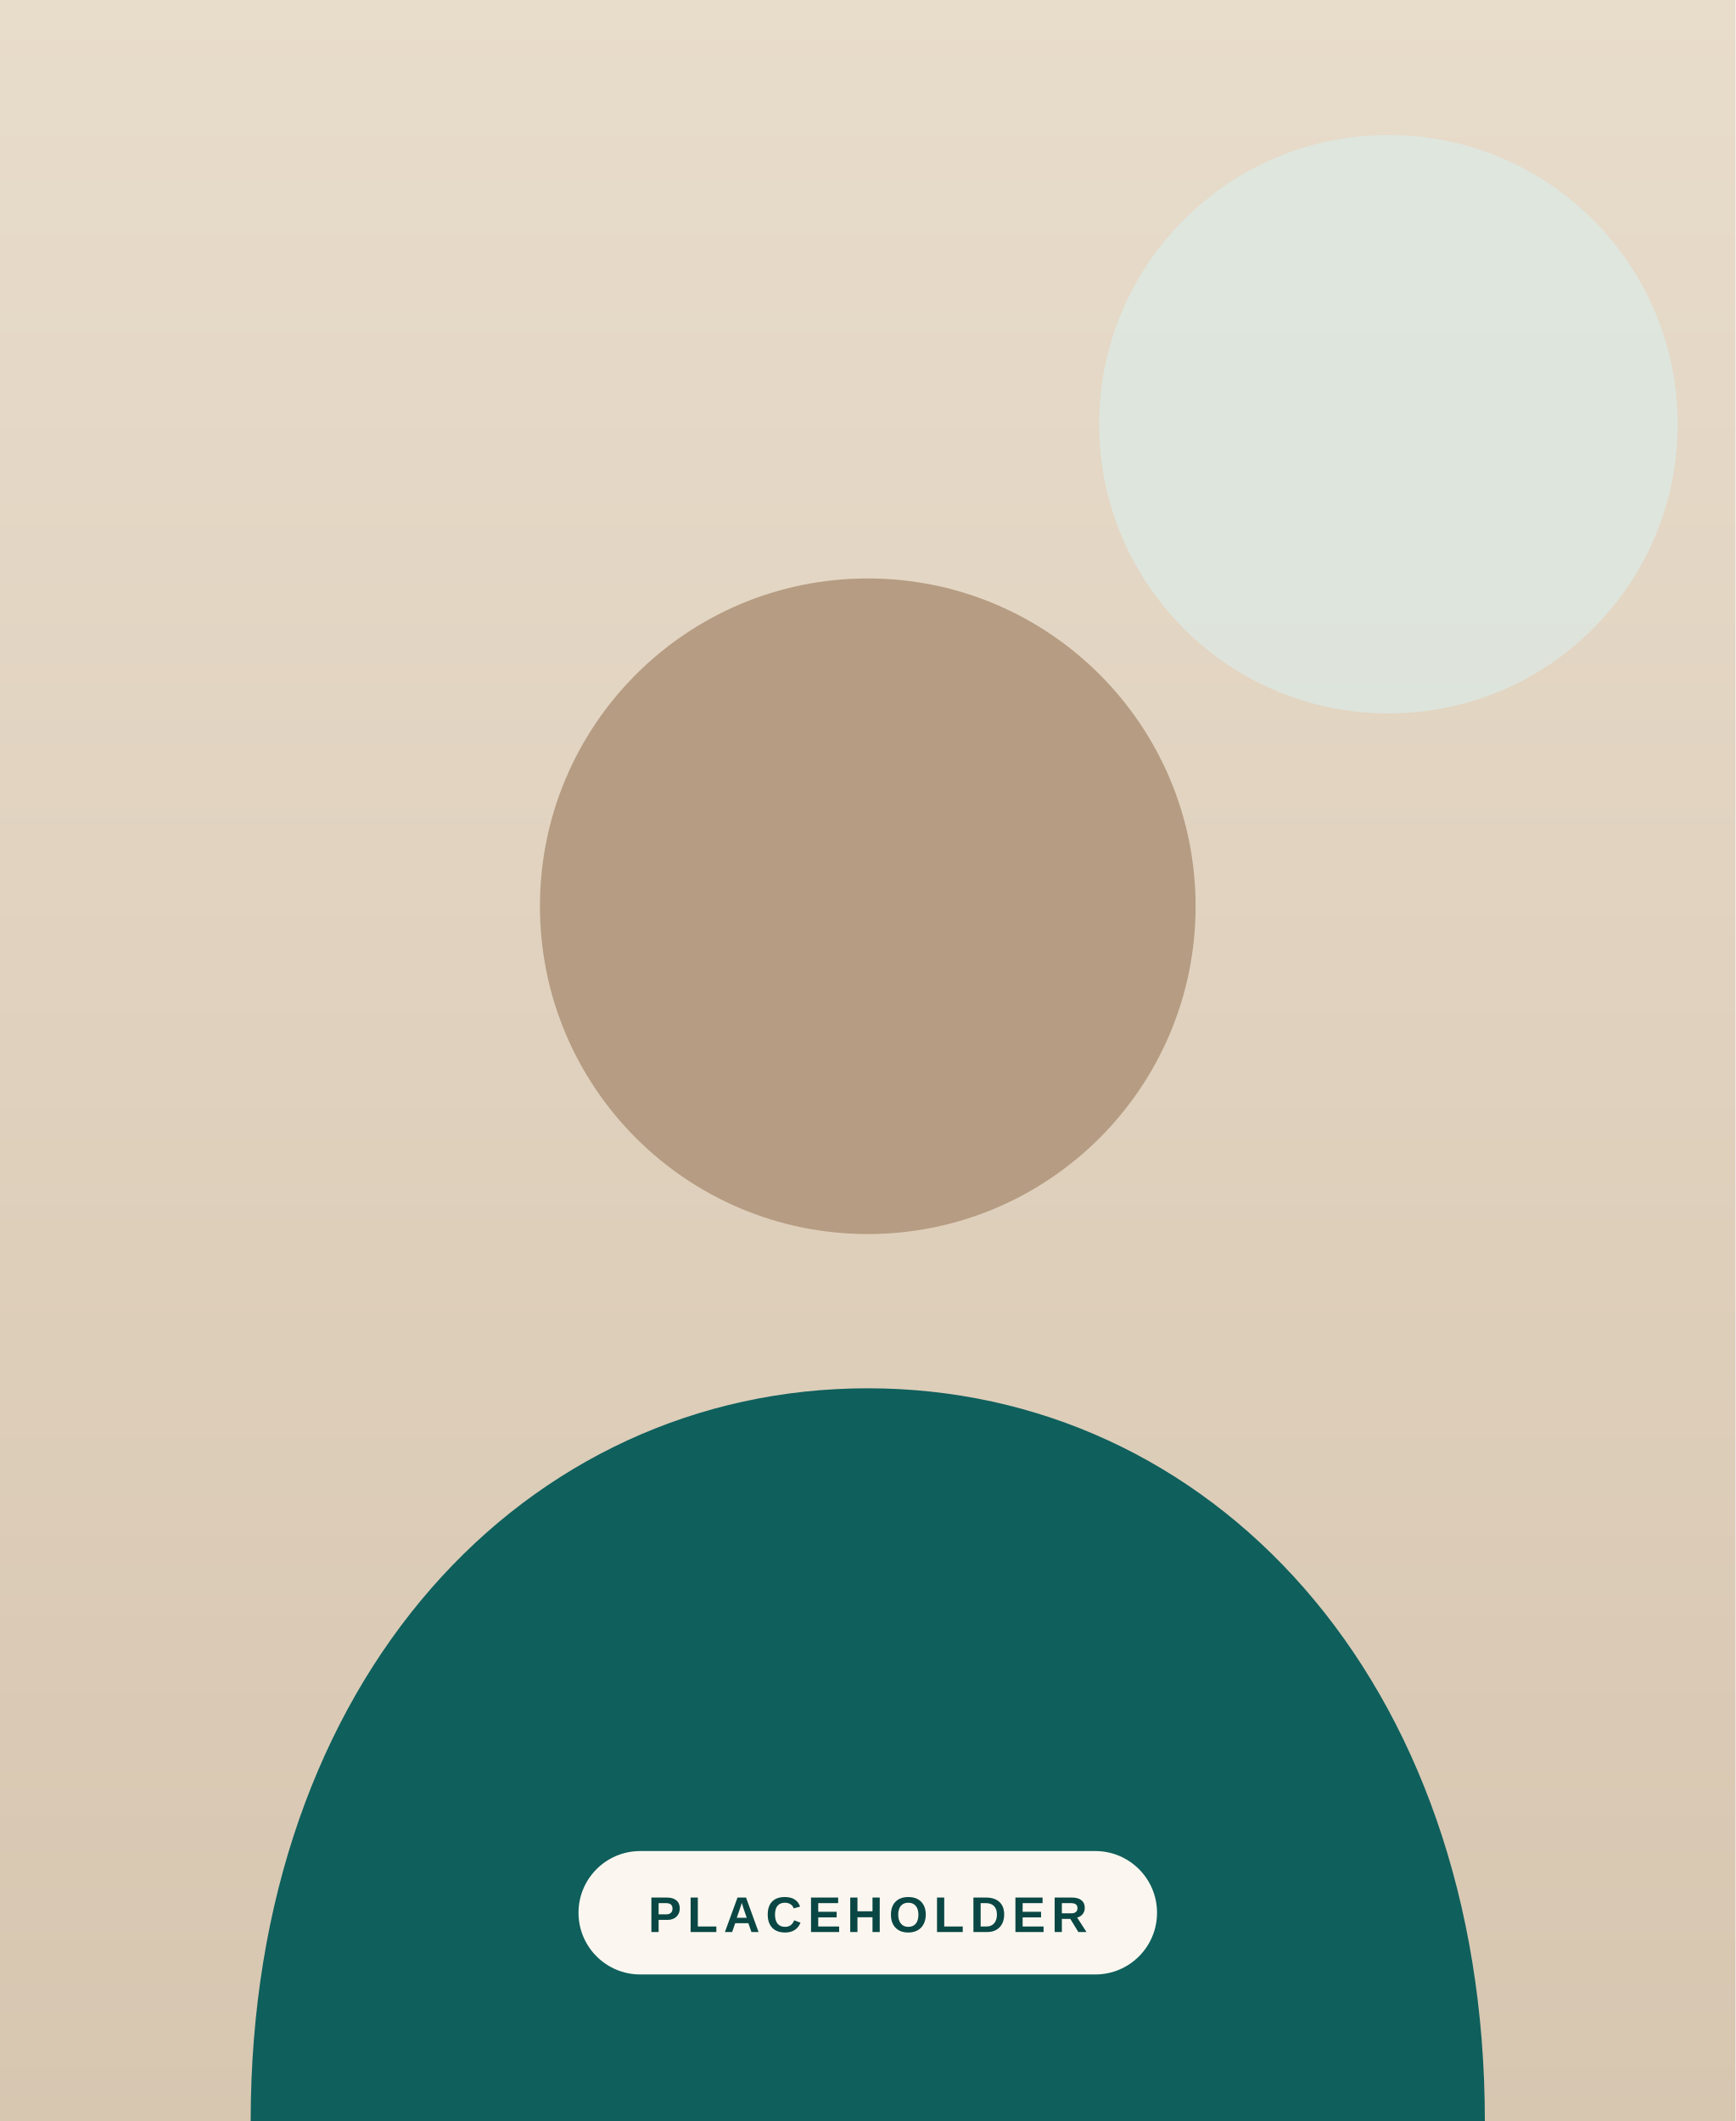
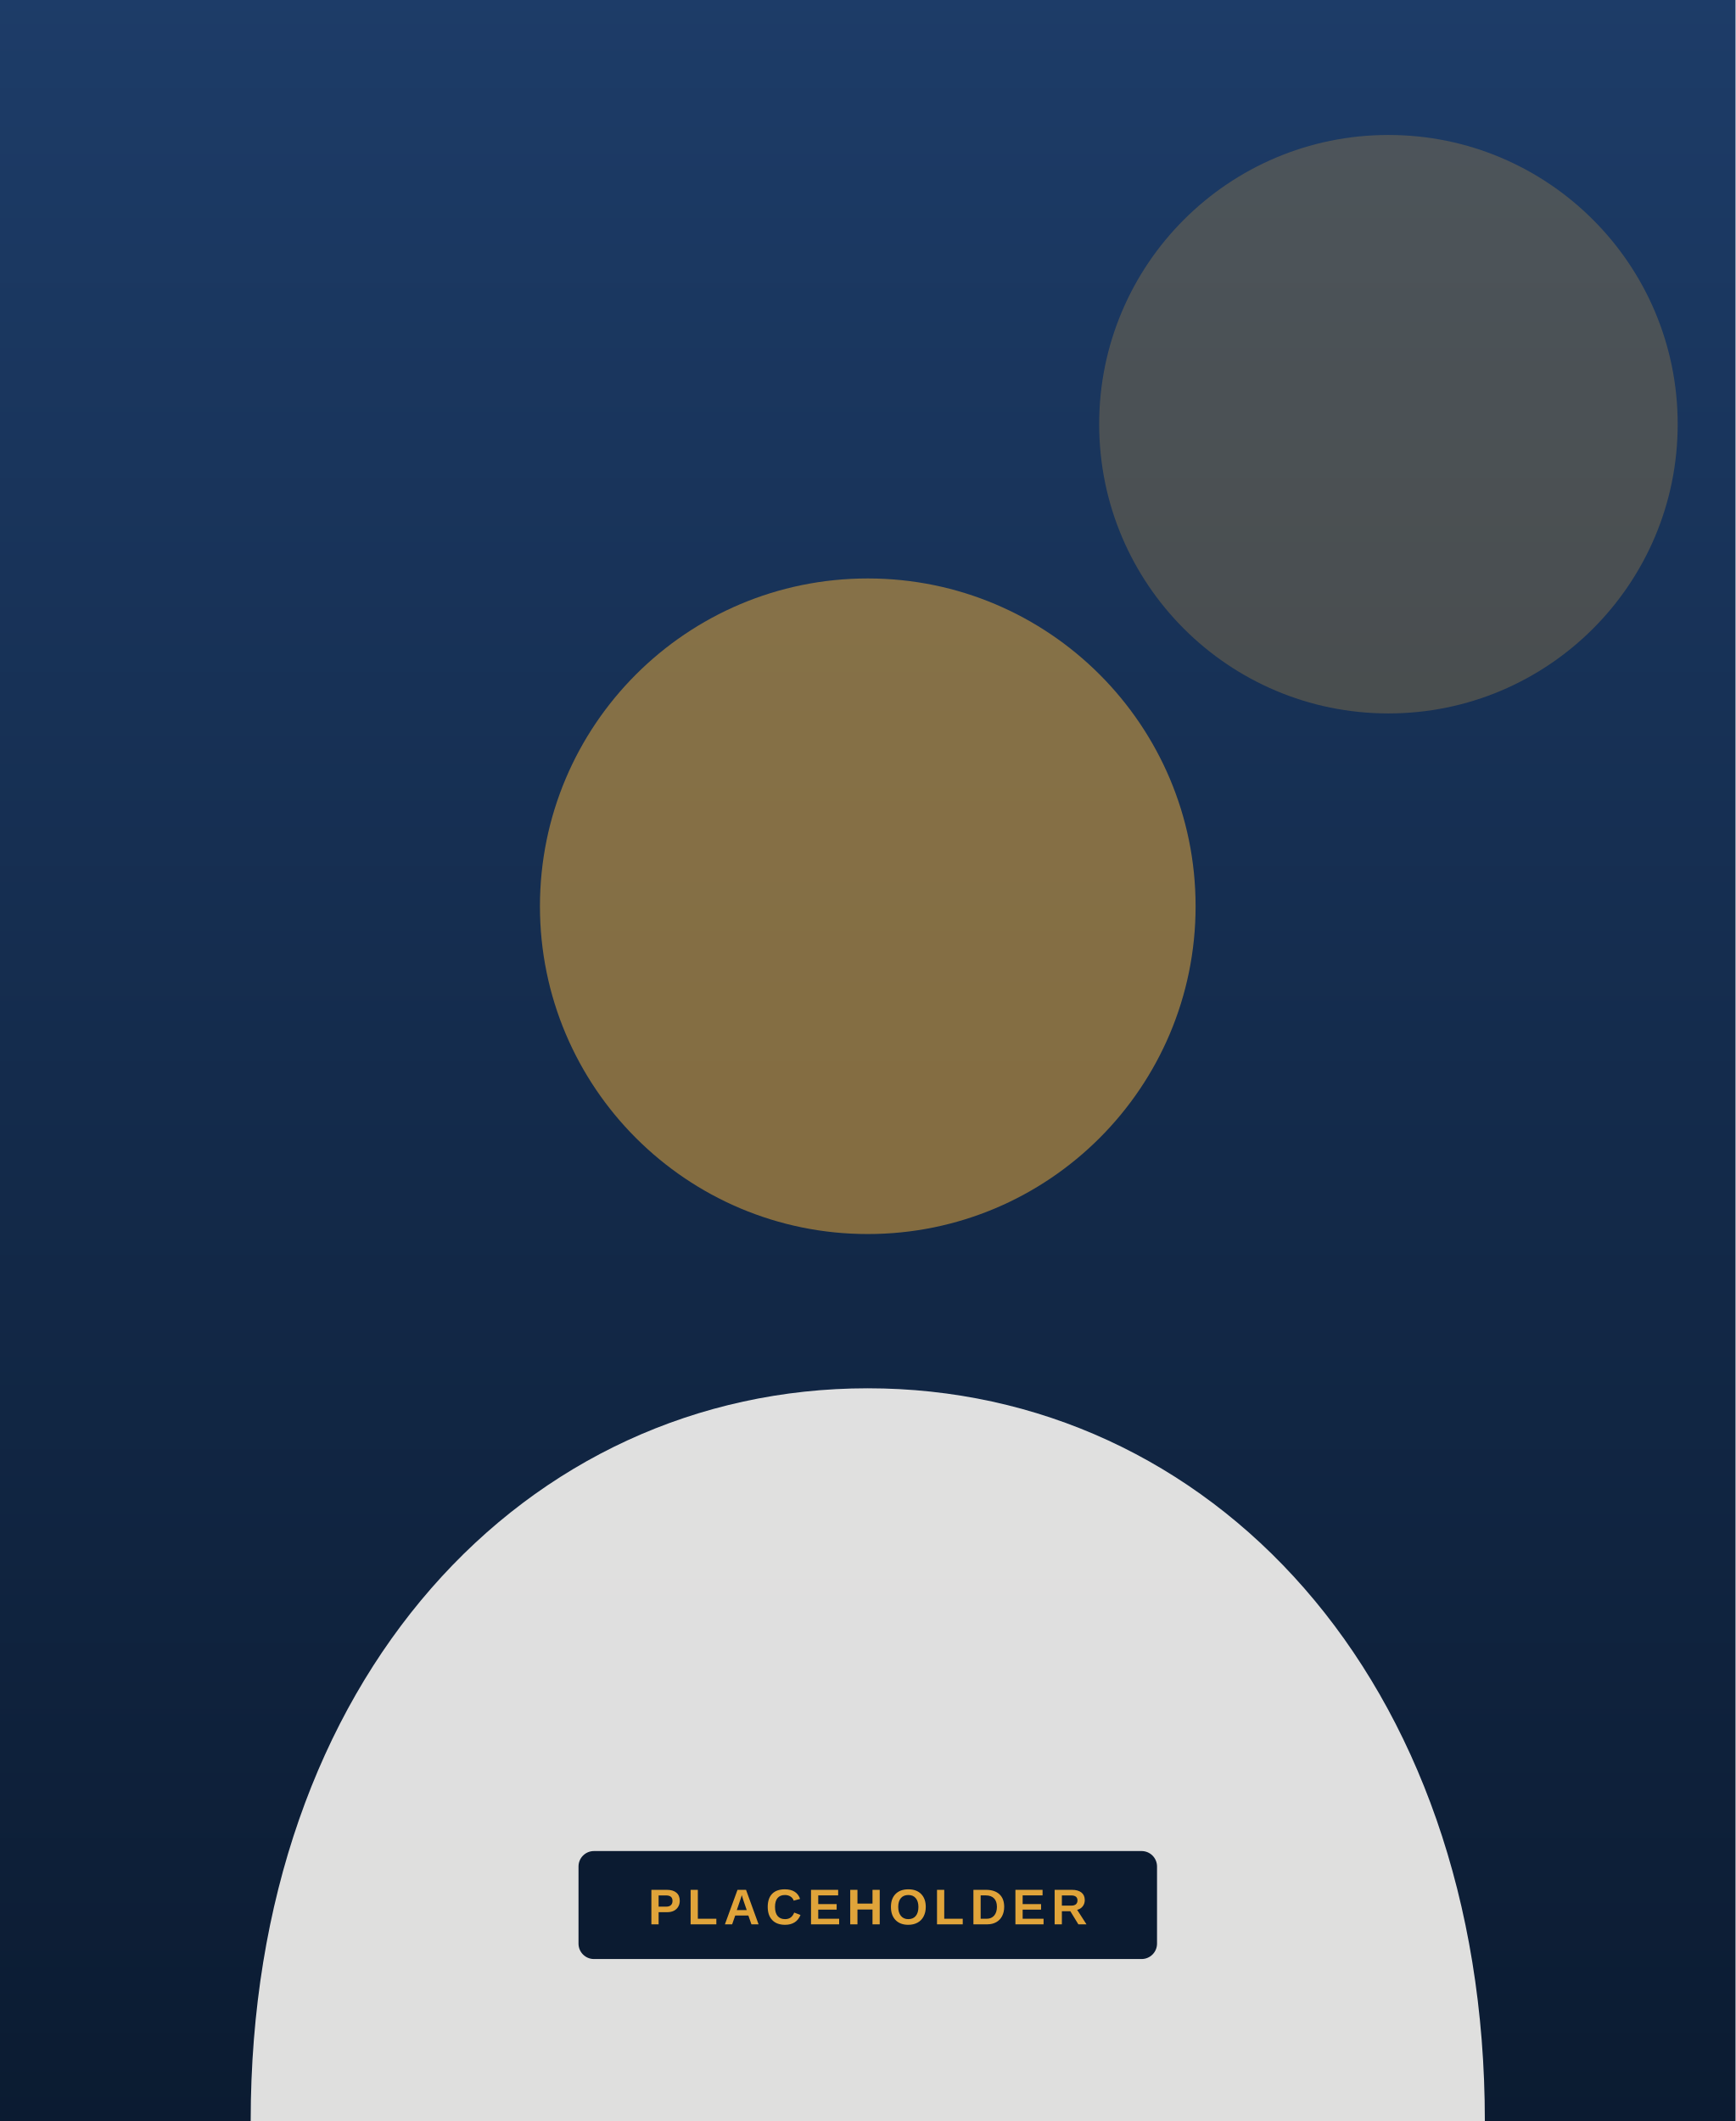
<svg xmlns="http://www.w3.org/2000/svg" width="900" height="1100" viewBox="0 0 900 1100" role="img" aria-label="Placeholder portrait">
  <defs>
    <linearGradient id="bg" x1="0" y1="0" x2="0" y2="1">
-       <stop offset="0" stop-color="#e8dccb" />
-       <stop offset="1" stop-color="#d7c6b0" />
+       <stop offset="0" stop-color="#1d3c68" />
+       <stop offset="1" stop-color="#0b1b31" />
    </linearGradient>
  </defs>
  <rect width="900" height="1100" fill="url(#bg)" />
-   <circle cx="720" cy="220" r="150" fill="#dcebe7" opacity="0.7" />
-   <circle cx="450" cy="470" r="170" fill="#b59c82" />
-   <path d="M130 1100c0-230 143-380 320-380s320 150 320 380z" fill="#0f5f5c" />
-   <rect x="300" y="960" width="300" height="64" rx="32" fill="#fbf7f0" />
-   <text x="450" y="1002" text-anchor="middle" font-family="Arial, sans-serif" font-size="26" font-weight="700" fill="#0a4744" letter-spacing="3">PLACEHOLDER</text>
+   <circle cx="720" cy="220" r="150" fill="#e0a43a" opacity="0.25" />
+   <circle cx="450" cy="470" r="170" fill="#e0a43a" opacity="0.55" />
+   <path d="M130 1100c0-230 143-380 320-380s320 150 320 380z" fill="#f6f4f1" opacity="0.9" />
+   <rect x="300" y="960" width="300" height="56" rx="8" fill="#0b1b31" />
+   <text x="450" y="998" text-anchor="middle" font-family="Arial, sans-serif" font-size="26" font-weight="700" fill="#e0a43a" letter-spacing="3">PLACEHOLDER</text>
</svg>
